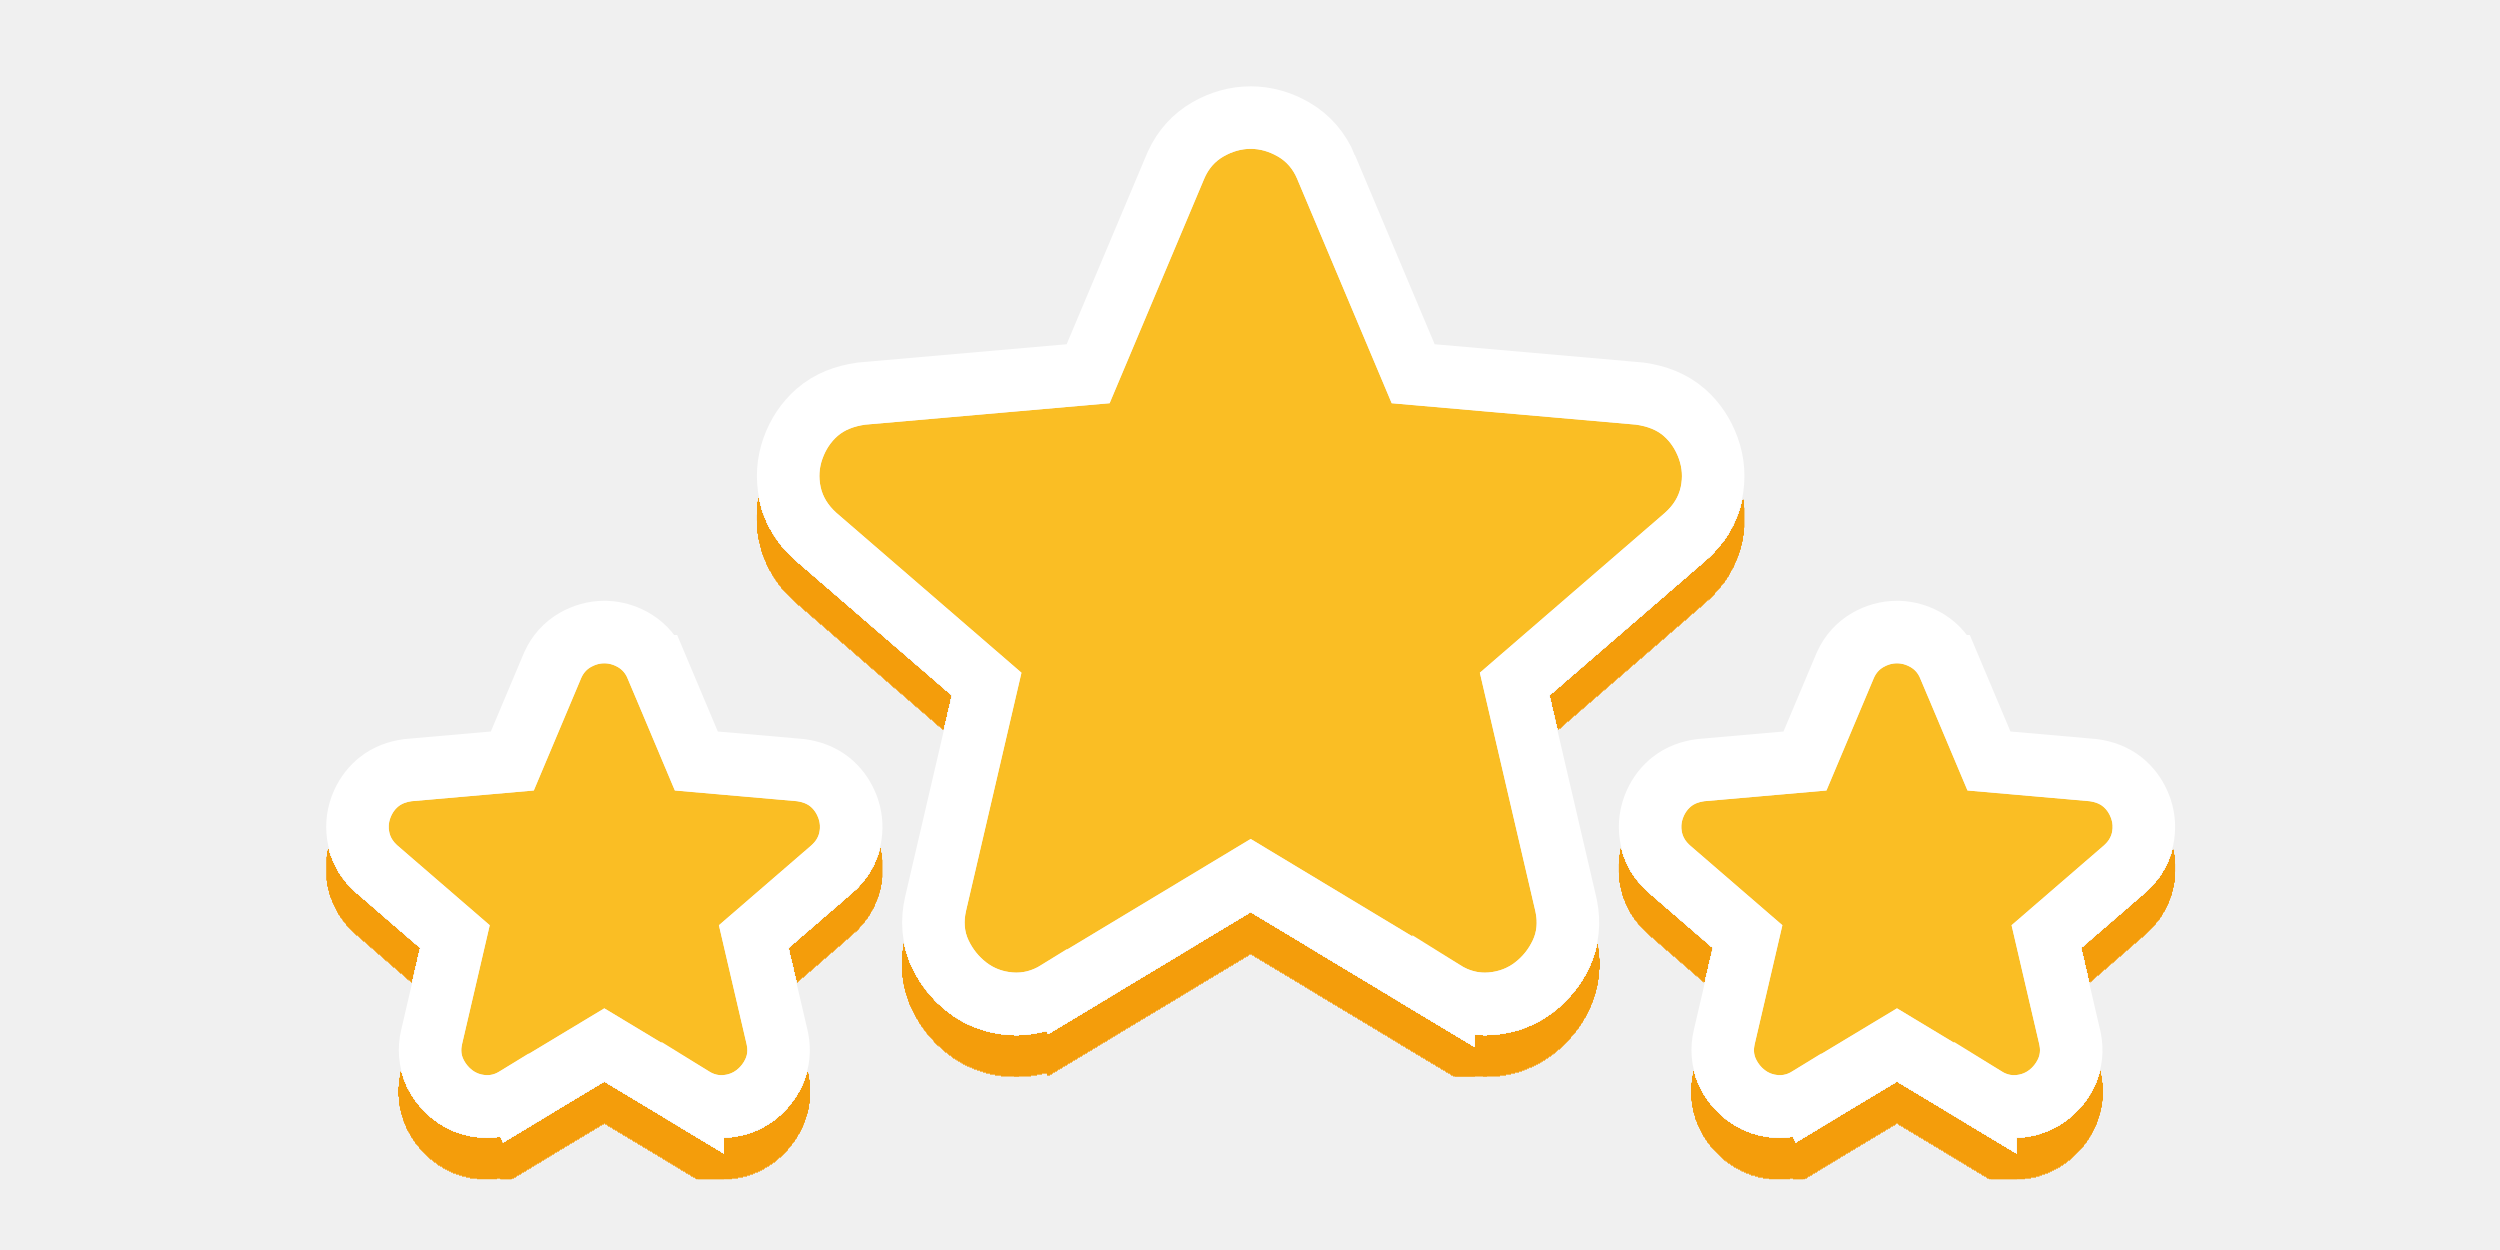
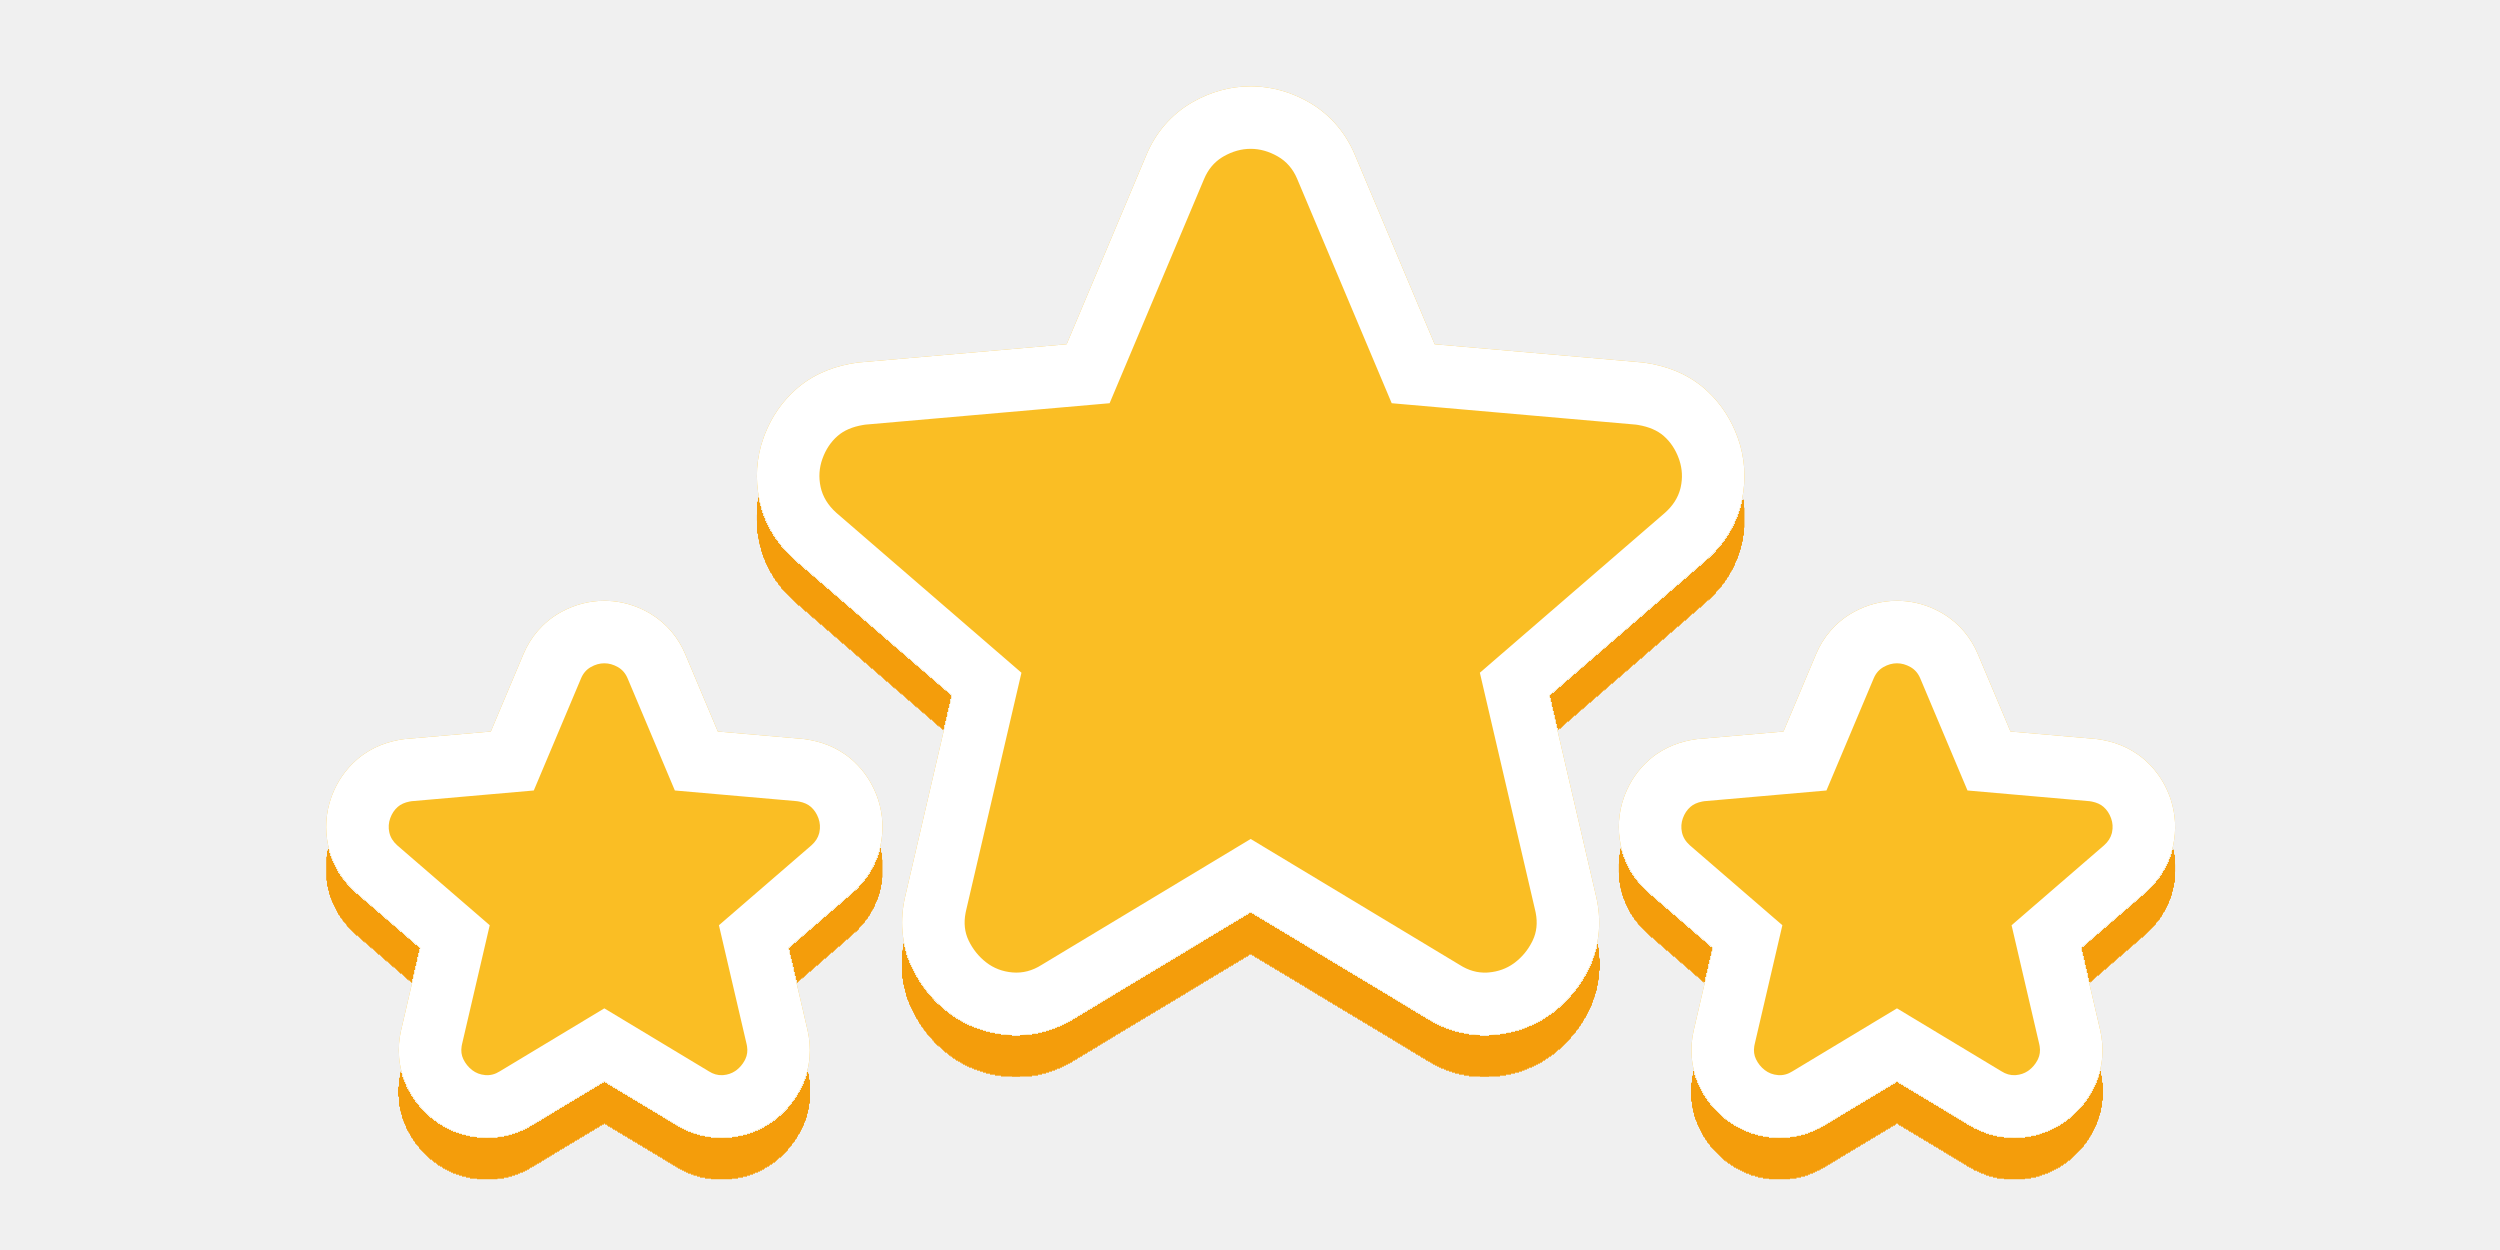
<svg xmlns="http://www.w3.org/2000/svg" width="480" height="240" viewBox="0 0 480 240" fill="none">
  <g clip-path="url(#clip0_516_5737)">
    <g filter="url(#filter0_d_516_5737)">
-       <path d="M116.031 193.604L95.962 205.694C95.075 206.258 94.148 206.5 93.181 206.419C92.214 206.339 91.367 206.016 90.642 205.452C89.917 204.888 89.353 204.183 88.95 203.339C88.546 202.494 88.466 201.546 88.708 200.495L94.027 177.645L76.255 162.291C75.449 161.566 74.946 160.739 74.746 159.81C74.546 158.882 74.606 157.976 74.925 157.093C75.244 156.209 75.728 155.484 76.376 154.916C77.024 154.349 77.911 153.986 79.036 153.828L102.49 151.773L111.557 130.253C111.96 129.286 112.586 128.561 113.434 128.077C114.282 127.593 115.147 127.352 116.031 127.352C116.914 127.352 117.78 127.593 118.628 128.077C119.476 128.561 120.101 129.286 120.504 130.253L129.571 151.773L153.026 153.828C154.154 153.99 155.041 154.352 155.685 154.916C156.33 155.481 156.814 156.206 157.136 157.093C157.459 157.979 157.52 158.887 157.32 159.815C157.12 160.744 156.616 161.569 155.806 162.291L138.034 177.645L143.354 200.495C143.596 201.543 143.515 202.491 143.112 203.339C142.709 204.187 142.145 204.891 141.419 205.452C140.694 206.013 139.848 206.335 138.881 206.419C137.913 206.503 136.986 206.261 136.1 205.694L116.031 193.604Z" fill="#FABE24" />
-       <path d="M116.41 121.358C118.172 121.42 119.814 121.908 121.287 122.692L121.601 122.865L121.984 123.096C123.864 124.277 125.212 125.968 126.032 127.924H126.033L133.696 146.111L153.55 147.852L153.712 147.865L153.874 147.889C155.662 148.144 157.611 148.772 159.302 150.121L159.637 150.401L159.909 150.647C161.155 151.815 162.055 153.211 162.651 154.718L162.775 155.042L162.901 155.41C163.5 157.254 163.594 159.18 163.186 161.078C162.681 163.42 161.419 165.324 159.802 166.768L159.766 166.8L159.729 166.831L144.699 179.815L149.197 199.135L149.2 199.146L149.287 199.554C149.684 201.605 149.532 203.809 148.531 205.914C147.734 207.592 146.579 209.047 145.09 210.198C143.399 211.506 141.442 212.219 139.398 212.396C137.057 212.599 134.875 211.993 133.004 210.832V210.833L116.03 200.607L99.058 210.833L99.057 210.832C97.189 211.987 95.015 212.593 92.683 212.398C90.624 212.227 88.655 211.508 86.958 210.188C85.482 209.04 84.331 207.593 83.534 205.922C82.461 203.672 82.363 201.31 82.86 199.149L82.862 199.143L82.864 199.135L87.361 179.815L72.333 166.831L72.286 166.792L72.241 166.751C70.635 165.306 69.383 163.406 68.881 161.073C68.447 159.058 68.576 157.007 69.282 155.054L69.405 154.728C70.045 153.105 71.037 151.617 72.424 150.402L72.758 150.122C74.45 148.77 76.402 148.139 78.201 147.887L78.356 147.865L78.512 147.852L98.364 146.111L106.019 127.945L106.189 127.556C107.079 125.627 108.504 123.982 110.461 122.865C112.117 121.921 113.998 121.352 116.03 121.352L116.41 121.358Z" stroke="white" stroke-width="12" />
+       <path d="M116.624 115.362C119.376 115.459 121.903 116.223 124.106 117.396L124.572 117.653L124.882 117.834C128.031 119.722 130.257 122.487 131.562 125.595L131.563 125.594L137.822 140.45L154.4 141.902L154.723 141.949C157.324 142.321 160.498 143.298 163.316 145.653L163.588 145.886L164.014 146.271C165.96 148.095 167.336 150.252 168.23 152.507L168.414 152.991L168.61 153.561C169.536 156.416 169.681 159.416 169.051 162.341C168.242 166.097 166.221 169.08 163.796 171.244L163.725 171.309L163.651 171.372L151.365 181.985L155.041 197.774L155.044 197.785L155.047 197.797C155.805 201.08 155.681 204.848 153.95 208.49C152.759 210.998 151.013 213.203 148.761 214.944C146.105 216.998 143.037 218.104 139.917 218.374C136.206 218.696 132.77 217.728 129.907 215.971V215.973L116.03 207.612L102.153 215.973L102.152 215.971C99.297 217.721 95.878 218.686 92.185 218.378C89.035 218.115 85.943 216.999 83.275 214.924C81.048 213.192 79.311 211.003 78.119 208.506C76.375 204.851 76.26 201.075 77.013 197.805L77.017 197.789L77.021 197.774L80.695 181.985L68.41 171.372L68.319 171.292L68.228 171.211C65.822 169.046 63.819 166.072 63.015 162.336C62.347 159.234 62.547 156.039 63.64 153.015L63.824 152.526C64.784 150.091 66.304 147.786 68.471 145.889L68.742 145.656C71.561 143.299 74.739 142.314 77.367 141.945L77.677 141.901L94.238 140.45L100.499 125.594C101.846 122.386 104.175 119.543 107.488 117.653L107.956 117.396C110.316 116.139 113.048 115.352 116.03 115.352L116.624 115.362Z" fill="#FABE24" />
    </g>
+     <path d="M116.624 115.362C119.376 115.459 121.903 116.223 124.106 117.396L124.572 117.653L124.882 117.834C128.031 119.722 130.257 122.487 131.562 125.595L131.563 125.594L137.822 140.45L154.4 141.902L154.723 141.949C157.324 142.321 160.498 143.298 163.316 145.653L163.588 145.886L164.014 146.271C165.96 148.095 167.336 150.252 168.23 152.507L168.414 152.991L168.61 153.561C169.536 156.416 169.681 159.416 169.051 162.341C168.242 166.097 166.221 169.08 163.796 171.244L163.725 171.309L163.652 171.372L151.365 181.985L155.041 197.774L155.044 197.785L155.047 197.797C155.805 201.08 155.681 204.848 153.95 208.49C152.759 210.998 151.013 213.203 148.761 214.944C146.105 216.998 143.037 218.104 139.917 218.374C136.206 218.696 132.77 217.728 129.907 215.971V215.973L116.03 207.612L102.153 215.973L102.152 215.971C99.297 217.721 95.878 218.686 92.185 218.378C89.035 218.115 85.943 216.999 83.275 214.924C81.048 213.192 79.311 211.003 78.119 208.506C76.375 204.851 76.26 201.075 77.013 197.805L77.017 197.789L77.021 197.774L80.695 181.985L68.41 171.372L68.319 171.292L68.228 171.211C65.822 169.046 63.819 166.073 63.015 162.336C62.347 159.234 62.547 156.039 63.64 153.015L63.824 152.526C64.784 150.09 66.304 147.786 68.471 145.889L68.742 145.656C71.561 143.299 74.739 142.314 77.367 141.945L77.677 141.901L94.238 140.45L100.499 125.594C101.846 122.386 104.175 119.543 107.488 117.653L107.956 117.396C110.316 116.139 113.048 115.352 116.03 115.352L116.624 115.362ZM116.03 127.352C115.147 127.352 114.282 127.594 113.434 128.077C112.586 128.561 111.961 129.286 111.558 130.253L102.49 151.773L79.036 153.828L78.625 153.897C77.693 154.08 76.943 154.42 76.376 154.916C75.728 155.483 75.244 156.209 74.925 157.093C74.606 157.976 74.546 158.882 74.746 159.811C74.946 160.739 75.449 161.566 76.255 162.291L94.028 177.646L88.708 200.495L88.632 200.885C88.491 201.782 88.597 202.6 88.949 203.339C89.352 204.183 89.916 204.888 90.642 205.452C91.367 206.016 92.214 206.338 93.181 206.419C94.148 206.5 95.076 206.258 95.962 205.693L116.03 193.604L136.1 205.693C136.931 206.225 137.798 206.471 138.699 206.431L138.881 206.419C139.727 206.346 140.481 206.09 141.142 205.651L141.419 205.452C142.054 204.961 142.565 204.36 142.953 203.649L143.112 203.339C143.465 202.597 143.571 201.779 143.43 200.884L143.354 200.495L138.034 177.646L155.807 162.291C156.565 161.614 157.056 160.847 157.279 159.988L157.32 159.815C157.52 158.887 157.458 157.979 157.136 157.093C156.813 156.206 156.33 155.48 155.686 154.916C155.122 154.422 154.372 154.084 153.438 153.898L153.026 153.828L129.571 151.773L120.504 130.253C120.101 129.286 119.476 128.561 118.628 128.077C117.78 127.594 116.914 127.352 116.03 127.352Z" fill="white" />
    <g filter="url(#filter1_d_516_5737)">
-       <path d="M240.126 161.081L199.988 185.261C198.214 186.389 196.361 186.873 194.426 186.711C192.492 186.55 190.799 185.905 189.349 184.777C187.898 183.649 186.769 182.24 185.963 180.55C185.157 178.861 184.996 176.965 185.48 174.863L196.119 129.164L160.575 98.456C158.963 97.005 157.957 95.351 157.557 93.494C157.157 91.637 157.277 89.825 157.915 88.058C158.553 86.291 159.52 84.841 160.817 83.706C162.113 82.571 163.886 81.846 166.136 81.53L213.045 77.419L231.179 34.379C231.985 32.445 233.236 30.994 234.932 30.027C236.628 29.06 238.359 28.576 240.126 28.576C241.893 28.576 243.624 29.06 245.32 30.027C247.015 30.994 248.266 32.445 249.072 34.379L267.207 77.419L314.116 81.53C316.372 81.852 318.146 82.578 319.435 83.706C320.725 84.834 321.692 86.285 322.337 88.058C322.982 89.831 323.104 91.647 322.704 93.504C322.305 95.361 321.295 97.011 319.677 98.456L284.133 129.164L294.772 174.863C295.256 176.959 295.094 178.855 294.288 180.55C293.482 182.246 292.354 183.655 290.903 184.777C289.452 185.899 287.76 186.544 285.826 186.711C283.891 186.879 282.037 186.395 280.264 185.261L240.126 161.081Z" fill="#FABE24" />
-       <path d="M240.126 22.576C243.042 22.576 245.788 23.387 248.292 24.815C251.228 26.49 253.335 29.008 254.611 32.071H254.61L271.332 71.758L314.64 75.553L314.803 75.566L314.964 75.59C317.999 76.023 320.977 77.082 323.387 79.19C325.513 81.051 327.021 83.382 327.976 86.008C329.009 88.85 329.206 91.814 328.57 94.767C327.866 98.037 326.098 100.766 323.672 102.932L323.6 102.996L290.798 131.334L300.615 173.503L300.618 173.514L300.746 174.117C301.332 177.139 301.085 180.226 299.707 183.126C298.507 185.652 296.787 187.811 294.573 189.523C292.157 191.392 289.354 192.428 286.344 192.688C283.032 192.975 279.922 192.125 277.168 190.398V190.4L240.126 168.085L203.084 190.4L203.083 190.398C200.331 192.116 197.229 192.966 193.928 192.69C190.902 192.438 188.087 191.397 185.665 189.513C183.464 187.8 181.748 185.649 180.548 183.134C179.071 180.039 178.894 176.729 179.633 173.518L179.635 173.511L179.636 173.503L189.453 131.334L156.652 102.996L156.606 102.956L156.561 102.915C154.149 100.744 152.393 98.018 151.691 94.757C151.058 91.813 151.247 88.857 152.272 86.019C153.224 83.387 154.737 81.055 156.864 79.191C159.278 77.078 162.258 76.015 165.302 75.588L165.457 75.566L165.612 75.553L208.919 71.758L225.641 32.071L225.89 31.504C227.184 28.697 229.207 26.385 231.96 24.815C234.464 23.387 237.21 22.576 240.126 22.576Z" stroke="white" stroke-width="12" />
+       <path d="M240.885 16.59C244.408 16.713 247.692 17.689 250.638 19.258L251.264 19.604L251.652 19.83C255.61 22.201 258.436 25.677 260.131 29.72L275.457 66.096L315.163 69.575L315.489 69.605L315.812 69.65C319.507 70.178 323.547 71.501 327.005 74.391L327.337 74.675L327.882 75.168C330.552 77.669 332.428 80.696 333.614 83.957C335.036 87.867 335.307 91.981 334.435 96.029C333.427 100.714 330.901 104.522 327.667 107.408L327.595 107.473L327.522 107.536L297.464 133.504L306.459 172.143L306.462 172.153L306.465 172.165C307.464 176.495 307.26 181.211 305.127 185.701C303.532 189.057 301.221 191.967 298.244 194.27C294.862 196.885 290.948 198.313 286.861 198.667C282.139 199.076 277.74 197.84 273.977 195.481L240.126 175.089L206.262 195.488C202.508 197.833 198.128 199.061 193.429 198.67C189.312 198.327 185.375 196.888 181.981 194.249C179.029 191.953 176.727 189.06 175.133 185.718C172.986 181.218 172.791 176.494 173.785 172.173L173.789 172.157L173.792 172.143L182.787 133.504L152.729 107.536L152.637 107.456L152.547 107.375C149.335 104.484 146.83 100.684 145.826 96.019C144.958 91.989 145.217 87.888 146.629 83.981L146.875 83.328C148.153 80.082 150.136 77.107 152.911 74.678L153.244 74.393C156.705 71.498 160.749 70.168 164.468 69.647L164.777 69.603L204.794 66.096L220.121 29.72C221.87 25.546 224.826 21.977 228.987 19.604C232.299 17.715 236.061 16.576 240.126 16.576L240.885 16.59Z" fill="#FABE24" />
    </g>
+     <path d="M240.885 16.59C244.408 16.713 247.692 17.688 250.638 19.258L251.264 19.604L251.652 19.83C255.61 22.201 258.436 25.677 260.131 29.72L275.457 66.096L315.163 69.575L315.489 69.605L315.812 69.65C319.507 70.178 323.547 71.501 327.005 74.391L327.337 74.675L327.882 75.168C330.553 77.669 332.428 80.696 333.614 83.957C335.036 87.868 335.307 91.981 334.435 96.029C333.427 100.714 330.901 104.522 327.667 107.408L327.595 107.473L327.522 107.536L297.464 133.504L306.459 172.143L306.462 172.153L306.465 172.165C307.464 176.495 307.261 181.211 305.127 185.701C303.532 189.057 301.221 191.967 298.244 194.27C294.862 196.885 290.949 198.313 286.861 198.667C282.139 199.076 277.74 197.841 273.977 195.481L240.126 175.089L206.262 195.488C202.508 197.833 198.128 199.061 193.429 198.67C189.312 198.327 185.375 196.889 181.981 194.249C179.029 191.953 176.727 189.06 175.133 185.718C172.986 181.218 172.791 176.494 173.785 172.173L173.789 172.157L173.792 172.143L182.787 133.504L152.729 107.536L152.637 107.456L152.547 107.375C149.335 104.484 146.83 100.684 145.826 96.019C144.958 91.989 145.217 87.888 146.629 83.981L146.875 83.328C148.153 80.082 150.136 77.107 152.911 74.678L153.244 74.393C156.705 71.498 160.749 70.168 164.468 69.647L164.777 69.603L204.794 66.096L220.121 29.72C221.87 25.546 224.826 21.977 228.987 19.604C232.299 17.715 236.061 16.576 240.126 16.576L240.885 16.59ZM240.126 28.576C238.359 28.576 236.627 29.06 234.931 30.027L234.619 30.214C233.081 31.177 231.935 32.566 231.179 34.379L213.045 77.419L166.136 81.529L165.72 81.594C163.666 81.938 162.031 82.642 160.816 83.706C159.52 84.841 158.553 86.292 157.915 88.059C157.277 89.825 157.157 91.637 157.556 93.494C157.956 95.351 158.963 97.004 160.575 98.455L196.119 129.164L185.479 174.863L185.396 175.255C185.018 177.201 185.208 178.967 185.964 180.551C186.77 182.24 187.898 183.649 189.348 184.777C190.799 185.906 192.492 186.55 194.427 186.711C196.361 186.872 198.214 186.389 199.987 185.261L240.126 161.081L280.264 185.261C281.927 186.324 283.66 186.816 285.464 186.735L285.825 186.711C287.638 186.554 289.239 185.977 290.628 184.981L290.903 184.777C292.263 183.726 293.34 182.421 294.134 180.865L294.288 180.551C295.043 178.961 295.233 177.195 294.855 175.254L294.772 174.863L284.133 129.164L319.677 98.455C321.194 97.101 322.176 95.566 322.622 93.85L322.704 93.504C323.079 91.763 322.994 90.059 322.451 88.392L322.337 88.059C321.692 86.285 320.725 84.834 319.435 83.706C318.226 82.648 316.592 81.944 314.533 81.595L314.116 81.529L267.207 77.419L249.072 34.379C248.266 32.445 247.015 30.994 245.319 30.027C243.623 29.06 241.892 28.576 240.126 28.576Z" fill="white" />
    <g filter="url(#filter2_d_516_5737)">
-       <path d="M364.218 193.604L344.149 205.694C343.262 206.258 342.336 206.5 341.368 206.419C340.401 206.339 339.555 206.016 338.83 205.452C338.104 204.888 337.54 204.183 337.137 203.339C336.734 202.494 336.653 201.546 336.895 200.495L342.215 177.645L324.443 162.291C323.637 161.566 323.134 160.739 322.934 159.81C322.734 158.882 322.794 157.976 323.113 157.093C323.432 156.209 323.916 155.484 324.564 154.916C325.212 154.349 326.098 153.986 327.223 153.828L350.678 151.773L359.745 130.253C360.148 129.286 360.773 128.561 361.621 128.077C362.469 127.593 363.335 127.352 364.218 127.352C365.102 127.352 365.967 127.593 366.815 128.077C367.663 128.561 368.288 129.286 368.691 130.253L377.759 151.773L401.213 153.828C402.342 153.99 403.228 154.352 403.873 154.916C404.518 155.481 405.001 156.206 405.324 157.093C405.646 157.979 405.707 158.887 405.507 159.815C405.308 160.744 404.803 161.569 403.994 162.291L386.222 177.645L391.541 200.495C391.783 201.543 391.702 202.491 391.299 203.339C390.896 204.187 390.332 204.891 389.607 205.452C388.882 206.013 388.035 206.335 387.068 206.419C386.101 206.503 385.174 206.261 384.287 205.694L364.218 193.604Z" fill="#FABE24" />
-       <path d="M364.598 121.358C366.359 121.42 368.001 121.908 369.475 122.692L369.788 122.865L370.172 123.096C372.051 124.277 373.4 125.968 374.22 127.924H374.221L381.884 146.111L401.737 147.852L401.899 147.865L402.062 147.889C403.849 148.144 405.799 148.772 407.489 150.121L407.824 150.401L408.097 150.647C409.343 151.815 410.242 153.211 410.839 154.718L410.963 155.042L411.089 155.41C411.688 157.254 411.782 159.18 411.373 161.078C410.869 163.42 409.606 165.324 407.989 166.768L407.953 166.8L407.916 166.831L392.887 179.815L397.385 199.135L397.388 199.146L397.475 199.554C397.871 201.605 397.719 203.809 396.719 205.914C395.921 207.592 394.766 209.047 393.277 210.198C391.587 211.506 389.63 212.219 387.586 212.396C385.244 212.599 383.063 211.993 381.191 210.832V210.833L364.218 200.607L347.245 210.833L347.244 210.832C345.376 211.987 343.202 212.593 340.87 212.398C338.811 212.227 336.842 211.508 335.146 210.188C333.669 209.04 332.519 207.593 331.722 205.922C330.648 203.672 330.551 201.31 331.048 199.149L331.05 199.143L331.052 199.135L335.549 179.815L320.521 166.831L320.474 166.792L320.429 166.751C318.823 165.306 317.571 163.406 317.068 161.073C316.635 159.058 316.764 157.007 317.47 155.054L317.593 154.728C318.232 153.105 319.224 151.617 320.611 150.402L320.945 150.122C322.638 148.77 324.59 148.139 326.389 147.887L326.544 147.865L326.699 147.852L346.552 146.111L354.206 127.945L354.377 127.556C355.267 125.627 356.691 123.982 358.648 122.865C360.304 121.921 362.185 121.352 364.218 121.352L364.598 121.358Z" stroke="white" stroke-width="12" />
+       <path d="M364.812 115.362C367.564 115.459 370.09 116.223 372.293 117.396L372.76 117.653L373.069 117.834C376.219 119.722 378.445 122.487 379.749 125.595L379.75 125.594L386.01 140.45L402.587 141.902L402.91 141.949C405.511 142.321 408.685 143.298 411.503 145.653L411.776 145.886L412.201 146.271C414.147 148.095 415.524 150.252 416.417 152.507L416.602 152.991L416.797 153.561C417.724 156.416 417.868 159.416 417.238 162.341C416.43 166.097 414.409 169.08 411.984 171.244L411.912 171.309L411.839 171.372L399.553 181.985L403.229 197.774L403.232 197.785L403.235 197.797C403.992 201.08 403.869 204.848 402.138 208.49C400.946 210.998 399.2 213.203 396.948 214.944C394.292 216.998 391.225 218.104 388.105 218.374C384.393 218.696 380.957 217.728 378.095 215.971V215.973L364.218 207.612L350.341 215.973L350.34 215.971C347.485 217.721 344.065 218.686 340.372 218.378C337.222 218.115 334.13 216.999 331.462 214.924C329.236 213.192 327.498 211.003 326.307 208.506C324.563 204.851 324.448 201.075 325.2 197.805L325.204 197.789L325.208 197.774L328.883 181.985L316.598 171.372L316.506 171.292L316.415 171.211C314.009 169.046 312.007 166.072 311.202 162.336C310.535 159.234 310.735 156.039 311.827 153.015L312.012 152.526C312.972 150.091 314.492 147.786 316.658 145.889L316.93 145.656C319.748 143.299 322.927 142.314 325.555 141.945L325.864 141.901L342.426 140.45L348.687 125.594C350.033 122.386 352.363 119.543 355.676 117.653L356.144 117.396C358.504 116.139 361.235 115.352 364.218 115.352L364.812 115.362Z" fill="#FABE24" />
    </g>
+     <path d="M364.812 115.362C367.564 115.459 370.09 116.223 372.293 117.396L372.76 117.653L373.069 117.834C376.219 119.722 378.445 122.487 379.749 125.595L379.75 125.594L386.01 140.45L402.587 141.902L402.91 141.949C405.512 142.321 408.685 143.298 411.503 145.653L411.776 145.886L412.201 146.271C414.147 148.095 415.524 150.252 416.417 152.507L416.602 152.991L416.797 153.561C417.724 156.416 417.868 159.416 417.238 162.341C416.43 166.097 414.409 169.08 411.984 171.244L411.912 171.309L411.839 171.372L399.553 181.985L403.229 197.774L403.232 197.785L403.235 197.797C403.992 201.08 403.869 204.848 402.138 208.49C400.946 210.998 399.2 213.203 396.948 214.944C394.292 216.998 391.225 218.104 388.105 218.374C384.393 218.696 380.957 217.728 378.095 215.971V215.973L364.218 207.612L350.341 215.973L350.34 215.971C347.485 217.721 344.065 218.686 340.372 218.378C337.222 218.115 334.13 216.999 331.462 214.924C329.235 213.192 327.498 211.003 326.307 208.506C324.563 204.851 324.448 201.075 325.2 197.805L325.204 197.789L325.208 197.774L328.883 181.985L316.598 171.372L316.506 171.292L316.415 171.211C314.009 169.046 312.007 166.073 311.202 162.336C310.535 159.234 310.735 156.039 311.827 153.015L312.012 152.526C312.972 150.09 314.492 147.786 316.658 145.889L316.93 145.656C319.748 143.299 322.927 142.314 325.555 141.945L325.864 141.901L342.426 140.45L348.687 125.594C350.034 122.386 352.363 119.543 355.676 117.653L356.144 117.396C358.504 116.139 361.235 115.352 364.218 115.352L364.812 115.362ZM364.218 127.352C363.335 127.352 362.469 127.594 361.621 128.077C360.774 128.561 360.148 129.286 359.745 130.253L350.678 151.773L327.224 153.828L326.813 153.897C325.88 154.08 325.131 154.42 324.564 154.916C323.916 155.483 323.432 156.209 323.112 157.093C322.793 157.976 322.734 158.882 322.934 159.811C323.134 160.739 323.637 161.566 324.443 162.291L342.215 177.646L336.896 200.495L336.819 200.885C336.679 201.782 336.784 202.6 337.137 203.339C337.54 204.183 338.104 204.888 338.829 205.452C339.555 206.016 340.401 206.338 341.368 206.419C342.336 206.5 343.263 206.258 344.15 205.693L364.218 193.604L384.287 205.693C385.118 206.225 385.985 206.471 386.887 206.431L387.069 206.419C387.915 206.346 388.668 206.09 389.329 205.651L389.607 205.452C390.241 204.961 390.753 204.36 391.141 203.649L391.3 203.339C391.653 202.597 391.758 201.779 391.617 200.884L391.541 200.495L386.222 177.646L403.994 162.291C404.753 161.614 405.244 160.847 405.467 159.988L405.508 159.815C405.708 158.887 405.646 157.979 405.323 157.093C405.001 156.206 404.518 155.48 403.873 154.916C403.309 154.422 402.559 154.084 401.625 153.898L401.213 153.828L377.759 151.773L368.692 130.253C368.289 129.286 367.663 128.561 366.816 128.077C365.968 127.594 365.101 127.352 364.218 127.352Z" fill="white" />
  </g>
  <defs>
    <filter id="filter0_d_516_5737" x="62.631" y="115.352" width="106.804" height="111.084" filterUnits="userSpaceOnUse" color-interpolation-filters="sRGB">
      <feFlood flood-opacity="0" result="BackgroundImageFix" />
      <feColorMatrix in="SourceAlpha" type="matrix" values="0 0 0 0 0 0 0 0 0 0 0 0 0 0 0 0 0 0 127 0" result="hardAlpha" />
      <feOffset dy="8" />
      <feComposite in2="hardAlpha" operator="out" />
      <feColorMatrix type="matrix" values="0 0 0 0 0.957 0 0 0 0 0.617 0 0 0 0 0.043 0 0 0 1 0" />
      <feBlend mode="normal" in2="BackgroundImageFix" result="effect1_dropShadow_516_5737" />
      <feBlend mode="normal" in="SourceGraphic" in2="effect1_dropShadow_516_5737" result="shape" />
    </filter>
    <filter id="filter1_d_516_5737" x="145.326" y="16.576" width="189.607" height="190.168" filterUnits="userSpaceOnUse" color-interpolation-filters="sRGB">
      <feFlood flood-opacity="0" result="BackgroundImageFix" />
      <feColorMatrix in="SourceAlpha" type="matrix" values="0 0 0 0 0 0 0 0 0 0 0 0 0 0 0 0 0 0 127 0" result="hardAlpha" />
      <feOffset dy="8" />
      <feComposite in2="hardAlpha" operator="out" />
      <feColorMatrix type="matrix" values="0 0 0 0 0.957 0 0 0 0 0.617 0 0 0 0 0.043 0 0 0 1 0" />
      <feBlend mode="normal" in2="BackgroundImageFix" result="effect1_dropShadow_516_5737" />
      <feBlend mode="normal" in="SourceGraphic" in2="effect1_dropShadow_516_5737" result="shape" />
    </filter>
    <filter id="filter2_d_516_5737" x="310.818" y="115.352" width="106.804" height="111.084" filterUnits="userSpaceOnUse" color-interpolation-filters="sRGB">
      <feFlood flood-opacity="0" result="BackgroundImageFix" />
      <feColorMatrix in="SourceAlpha" type="matrix" values="0 0 0 0 0 0 0 0 0 0 0 0 0 0 0 0 0 0 127 0" result="hardAlpha" />
      <feOffset dy="8" />
      <feComposite in2="hardAlpha" operator="out" />
      <feColorMatrix type="matrix" values="0 0 0 0 0.957 0 0 0 0 0.617 0 0 0 0 0.043 0 0 0 1 0" />
      <feBlend mode="normal" in2="BackgroundImageFix" result="effect1_dropShadow_516_5737" />
      <feBlend mode="normal" in="SourceGraphic" in2="effect1_dropShadow_516_5737" result="shape" />
    </filter>
    <clipPath id="clip0_516_5737">
      <rect width="480" height="240" fill="white" />
    </clipPath>
  </defs>
</svg>
